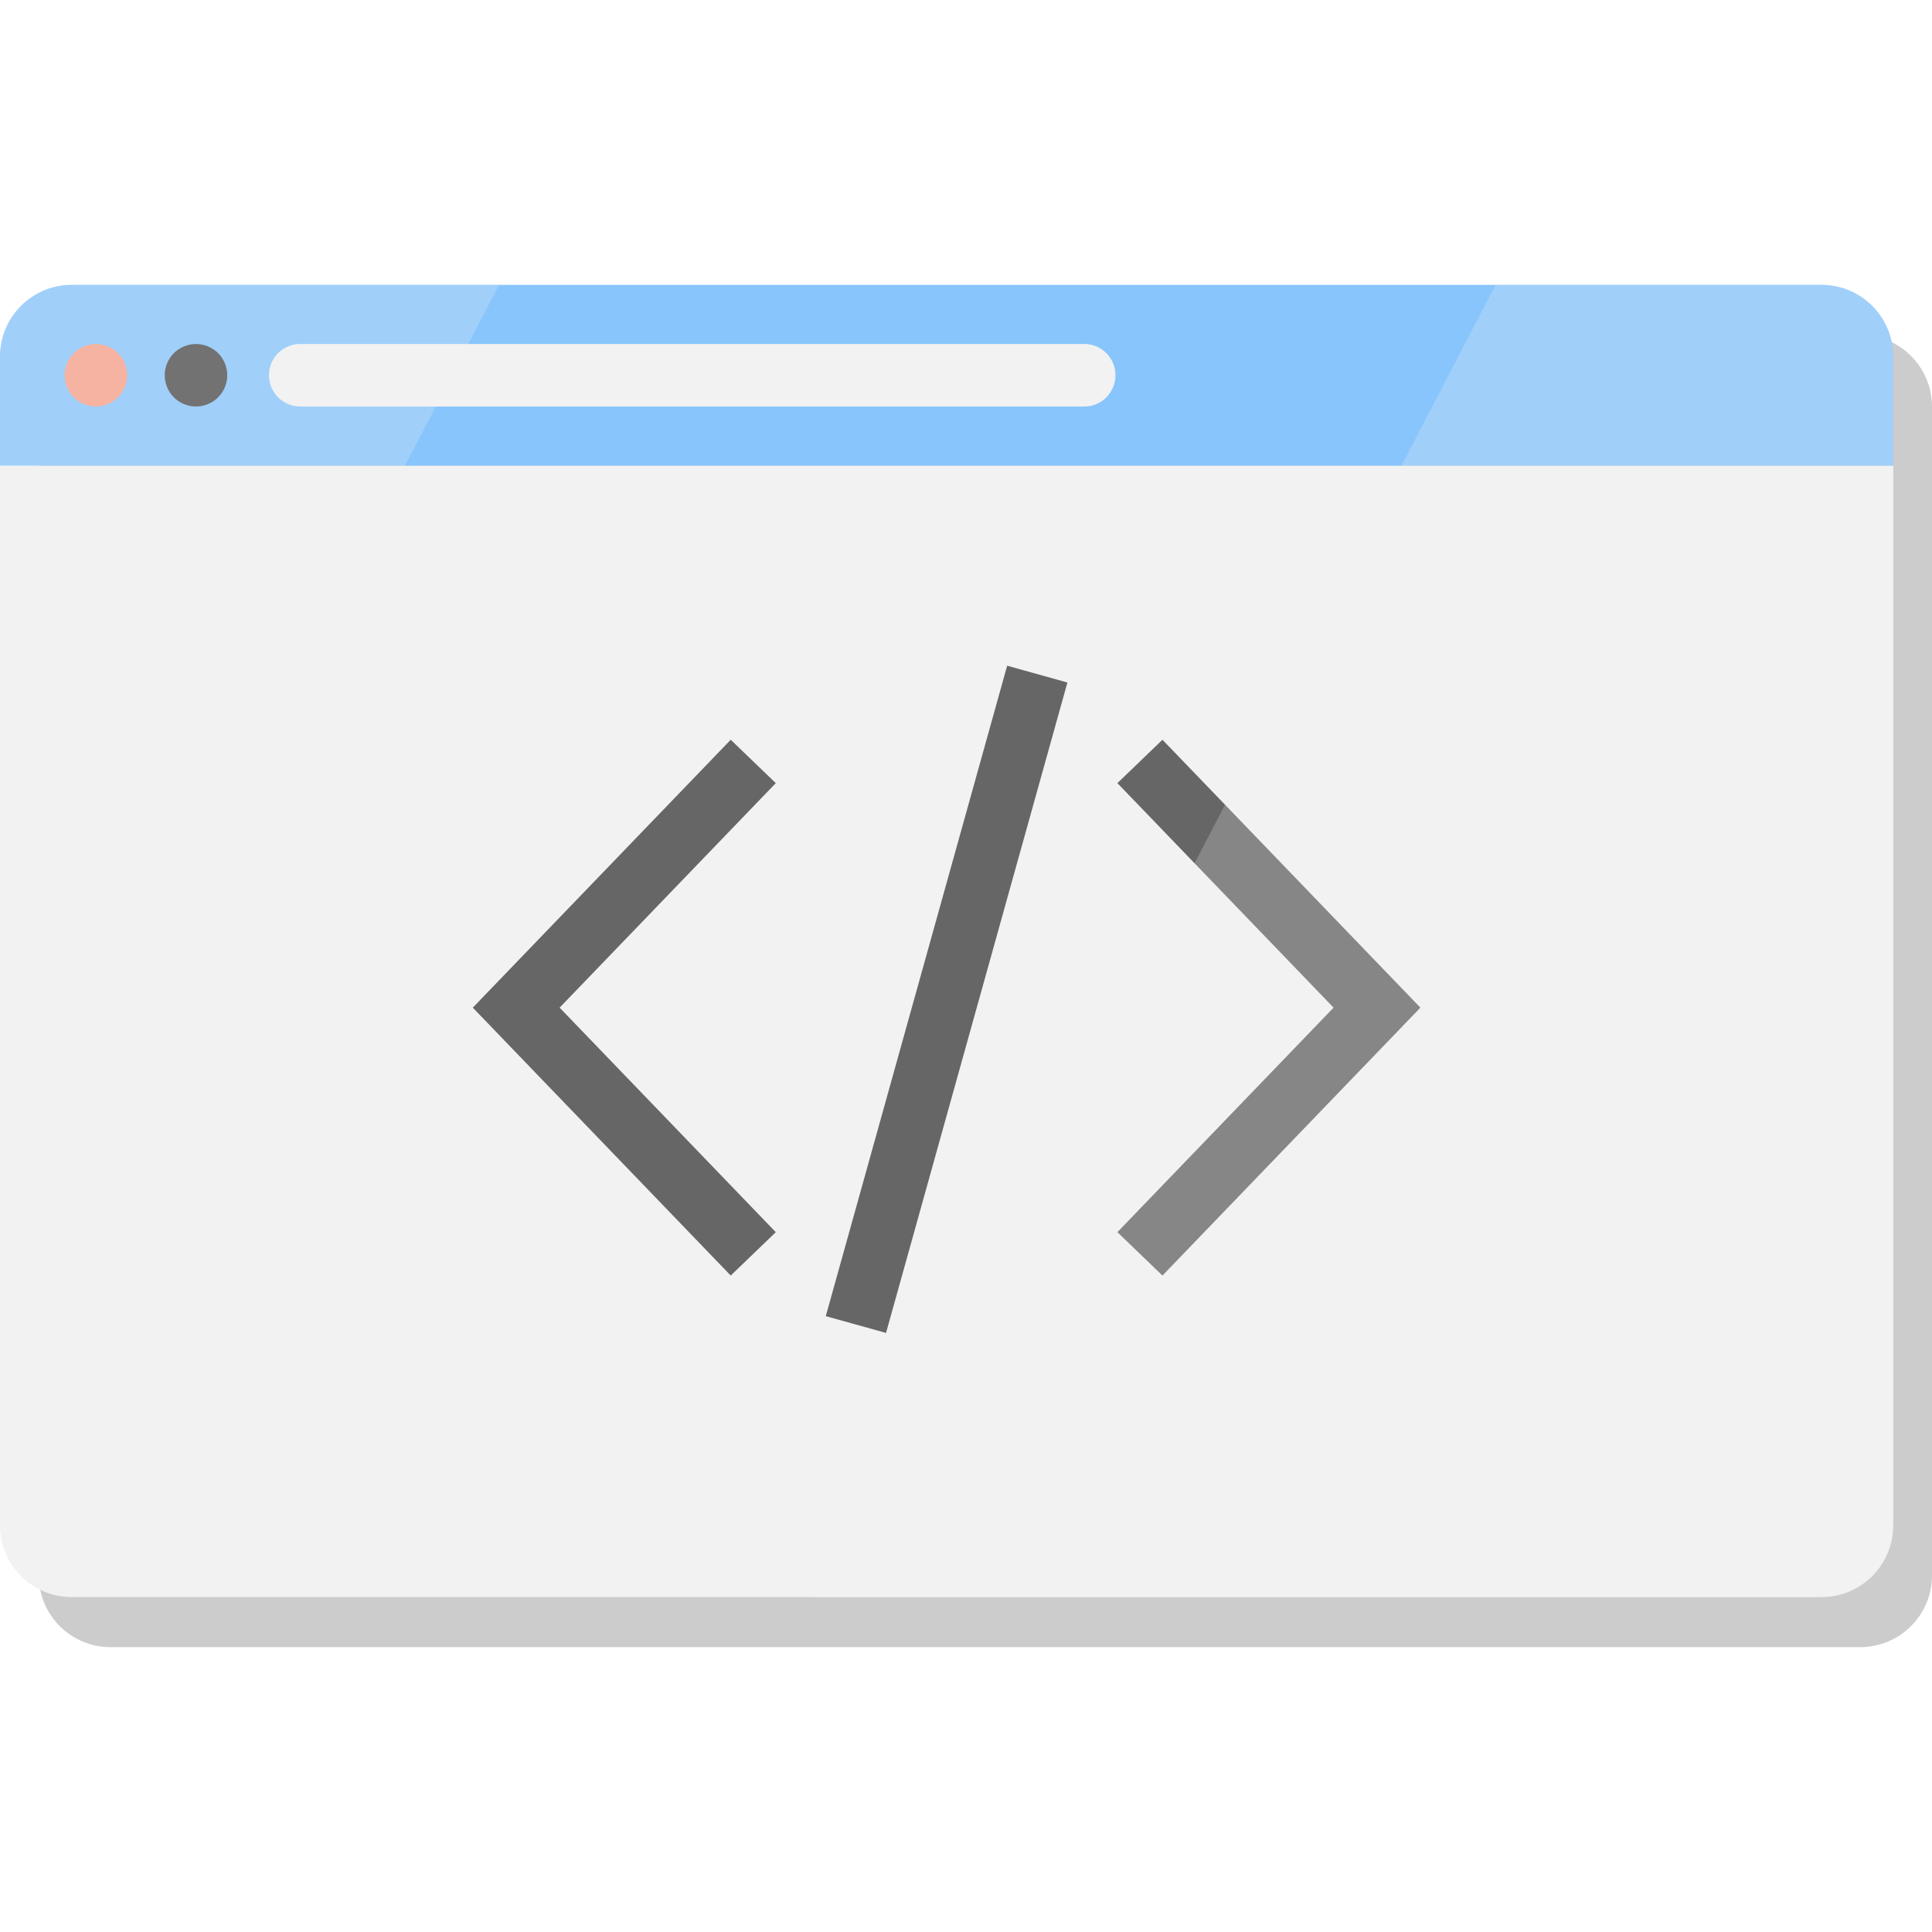
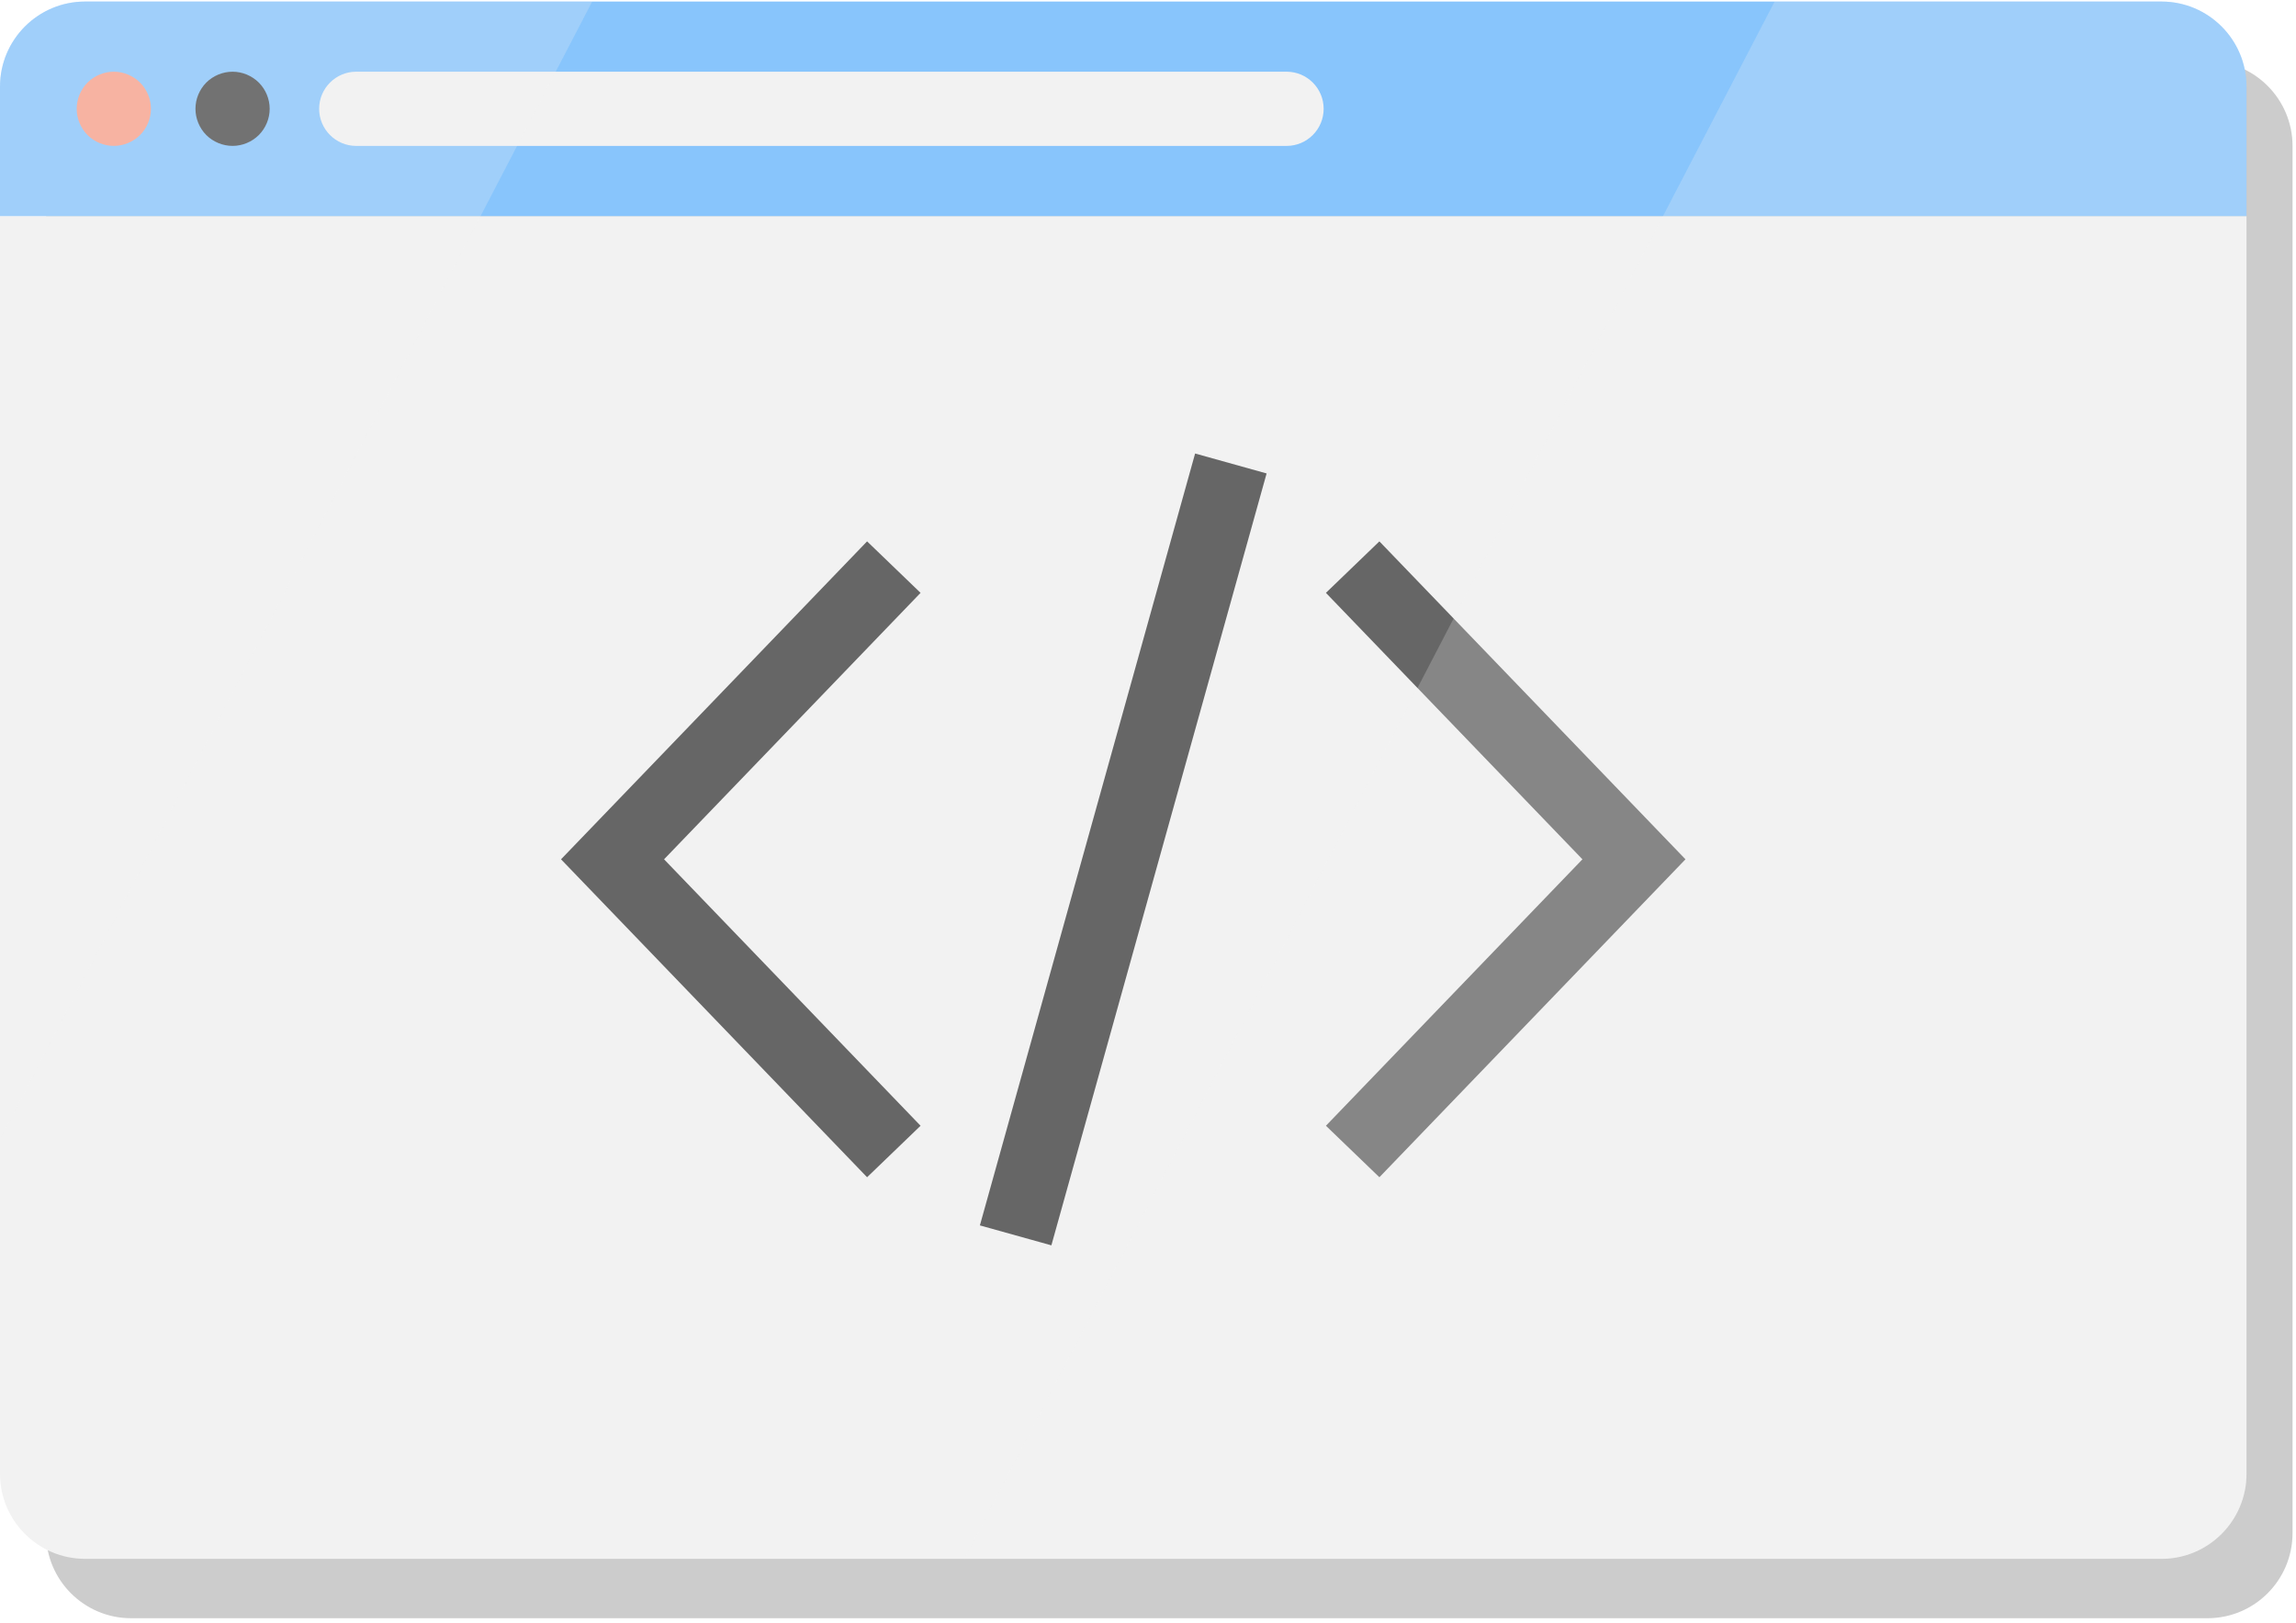
- <svg xmlns="http://www.w3.org/2000/svg" version="1.1" id="Layer_1" x="0px" y="0px" viewBox="0 0 463.3 463.3" style="enable-background:new 0 0 463.3 463.3;" xml:space="preserve">
-   <g>
-     <path style="fill:#CCCCCC;" d="M446.1,80.31H26.5c-9.5,0-17.2,7.7-17.2,17.2v26.15v254.13c0,9.5,7.7,17.2,17.2,17.2h419.6   c9.5,0,17.2-7.7,17.2-17.2V123.66v-26.15C463.299,88.01,455.6,80.31,446.1,80.31z" />
-     <path style="fill:#F2F2F2;" d="M454,111.661v254.13c0,9.5-7.7,17.2-17.2,17.2H17.2c-9.5,0-17.2-7.7-17.2-17.2v-254.13H454z" />
-     <path style="fill:#88C5FC;" d="M454,85.511v26.15H0v-26.15c0-9.5,7.7-17.2,17.2-17.2h419.6C446.3,68.311,454,76.011,454,85.511z" />
-     <path style="fill:#F2F2F2;" d="M259.997,97.486h-188c-4.142,0-7.5-3.358-7.5-7.5s3.358-7.5,7.5-7.5h188c4.142,0,7.5,3.358,7.5,7.5   S264.139,97.486,259.997,97.486z" />
-     <path style="fill:#4D4D4D;" d="M47,97.481c-1.98,0-3.91-0.8-5.31-2.19c-1.39-1.4-2.19-3.33-2.19-5.31c0-1.97,0.8-3.9,2.19-5.3   c1.4-1.39,3.33-2.19,5.31-2.19c1.97,0,3.9,0.8,5.3,2.19c1.4,1.4,2.2,3.33,2.2,5.3c0,1.98-0.8,3.91-2.2,5.31   C50.9,96.681,48.97,97.481,47,97.481z" />
-     <path style="fill:#F9A18A;" d="M23,97.481c-1.98,0-3.91-0.8-5.31-2.19c-1.39-1.4-2.19-3.33-2.19-5.31c0-1.97,0.8-3.9,2.19-5.3   c1.4-1.39,3.33-2.19,5.31-2.19c1.97,0,3.9,0.8,5.3,2.19c1.4,1.4,2.2,3.33,2.2,5.3c0,1.98-0.8,3.91-2.2,5.31   C26.9,96.681,24.97,97.481,23,97.481z" />
-     <polygon style="fill:#666666;" points="175.23,305.882 113.377,241.637 175.23,177.393 186.037,187.797 134.199,241.637    186.037,295.479  " />
-     <polygon style="fill:#666666;" points="278.762,305.882 267.957,295.479 319.795,241.637 267.956,187.797 278.762,177.393    340.617,241.637  " />
-     <rect x="219.489" y="158.66" transform="matrix(-0.9632 -0.2686 0.2686 -0.9632 381.2688 531.4194)" style="fill:#666666;" width="15" height="161.935" />
-     <g>
-       <path style="opacity:0.23;fill:#F2F2F2;enable-background:new    ;" d="M454,85.511v280.28c0,9.5-7.7,17.2-17.2,17.2H194.887    l163.75-314.68H436.8C446.3,68.311,454,76.011,454,85.511z" />
-       <path style="opacity:0.23;fill:#F2F2F2;enable-background:new    ;" d="M119.68,68.311l-22.56,43.35L85.29,134.4l-25.96,49.88    l-12.39,23.82l-23.94,46L0,298.3V85.511c0-9.5,7.7-17.2,17.2-17.2H119.68z" />
+ <svg xmlns="http://www.w3.org/2000/svg" width="300px" height="212px" viewBox="0 0 300 212" version="1.1">
+   <defs />
+   <g id="Page-1" stroke="none" stroke-width="1" fill="none" fill-rule="evenodd">
+     <g id="code">
+       <g id="Group">
+         <path d="M288.427,7.959 L17.134,7.959 C10.991,7.959 6.013,12.938 6.013,19.08 L6.013,35.987 L6.013,200.295 C6.013,206.438 10.991,211.416 17.134,211.416 L288.427,211.416 C294.569,211.416 299.547,206.438 299.547,200.295 L299.547,35.987 L299.547,19.08 C299.547,12.938 294.569,7.959 288.427,7.959 L288.427,7.959 Z" id="Shape" fill="#CCCCCC" />
+         <path d="M293.534,28.229 L293.534,192.537 C293.534,198.68 288.556,203.658 282.414,203.658 L11.121,203.658 C4.978,203.658 0,198.68 0,192.537 L0,28.229 L293.534,28.229 L293.534,28.229 Z" id="Shape" fill="#F2F2F2" />
+         <path d="M293.534,11.322 L293.534,28.229 L0,28.229 L0,11.322 C0,5.18 4.978,0.201 11.121,0.201 L282.414,0.201 C288.556,0.201 293.534,5.18 293.534,11.322 L293.534,11.322 Z" id="Shape" fill="#88C5FC" />
+         <path d="M168.102,19.064 L46.55,19.064 C43.872,19.064 41.701,16.893 41.701,14.215 C41.701,11.537 43.872,9.366 46.55,9.366 L168.102,9.366 C170.78,9.366 172.951,11.537 172.951,14.215 C172.951,16.893 170.78,19.064 168.102,19.064 L168.102,19.064 Z" id="Shape" fill="#F2F2F2" />
+         <path d="M30.388,19.061 C29.108,19.061 27.86,18.544 26.955,17.645 C26.056,16.74 25.539,15.492 25.539,14.212 C25.539,12.938 26.056,11.69 26.955,10.785 C27.86,9.886 29.108,9.369 30.388,9.369 C31.662,9.369 32.909,9.886 33.815,10.785 C34.72,11.69 35.237,12.938 35.237,14.212 C35.237,15.492 34.72,16.74 33.815,17.645 C32.909,18.544 31.662,19.061 30.388,19.061 L30.388,19.061 Z" id="Shape" fill="#4D4D4D" />
+         <path d="M14.871,19.061 C13.591,19.061 12.343,18.544 11.438,17.645 C10.539,16.74 10.022,15.492 10.022,14.212 C10.022,12.938 10.539,11.69 11.438,10.785 C12.343,9.886 13.591,9.369 14.871,9.369 C16.144,9.369 17.392,9.886 18.297,10.785 C19.203,11.69 19.72,12.938 19.72,14.212 C19.72,15.492 19.203,16.74 18.297,17.645 C17.392,18.544 16.144,19.061 14.871,19.061 L14.871,19.061 Z" id="Shape" fill="#F9A18A" />
+         <path d="M113.295,153.803 L73.304,112.265 L113.295,70.728 L120.283,77.455 L86.767,112.265 L120.283,147.077 L113.295,153.803 Z" id="Shape" fill="#666666" />
+         <path d="M180.234,153.803 L173.248,147.077 L206.764,112.265 L173.247,77.455 L180.234,70.728 L220.227,112.265 L180.234,153.803 Z" id="Shape" fill="#666666" />
+         <rect id="Rectangle-path" fill="#666666" transform="translate(146.7653, 110.9748) rotate(195.5818) translate(-146.7653, -110.9748) " x="141.916" y="58.628" width="9.698" height="104.694" />
+         <g id="Shape" fill="#F2F2F2" opacity="0.23">
+           <path d="M293.534,11.322 L293.534,192.537 C293.534,198.68 288.556,203.658 282.414,203.658 L126.005,203.658 L231.877,0.201 L282.414,0.201 C288.556,0.201 293.534,5.18 293.534,11.322 L293.534,11.322 Z" />
+           <path d="M77.379,0.201 L62.793,28.229 L55.144,42.931 L38.36,75.181 L30.349,90.582 L14.871,120.323 L0,148.901 L0,11.322 C0,5.18 4.978,0.201 11.121,0.201 L77.379,0.201 L77.379,0.201 Z" />
+         </g>
+       </g>
    </g>
  </g>
-   <g>
- </g>
-   <g>
- </g>
-   <g>
- </g>
-   <g>
- </g>
-   <g>
- </g>
-   <g>
- </g>
-   <g>
- </g>
-   <g>
- </g>
-   <g>
- </g>
-   <g>
- </g>
-   <g>
- </g>
-   <g>
- </g>
-   <g>
- </g>
-   <g>
- </g>
-   <g>
- </g>
</svg>
